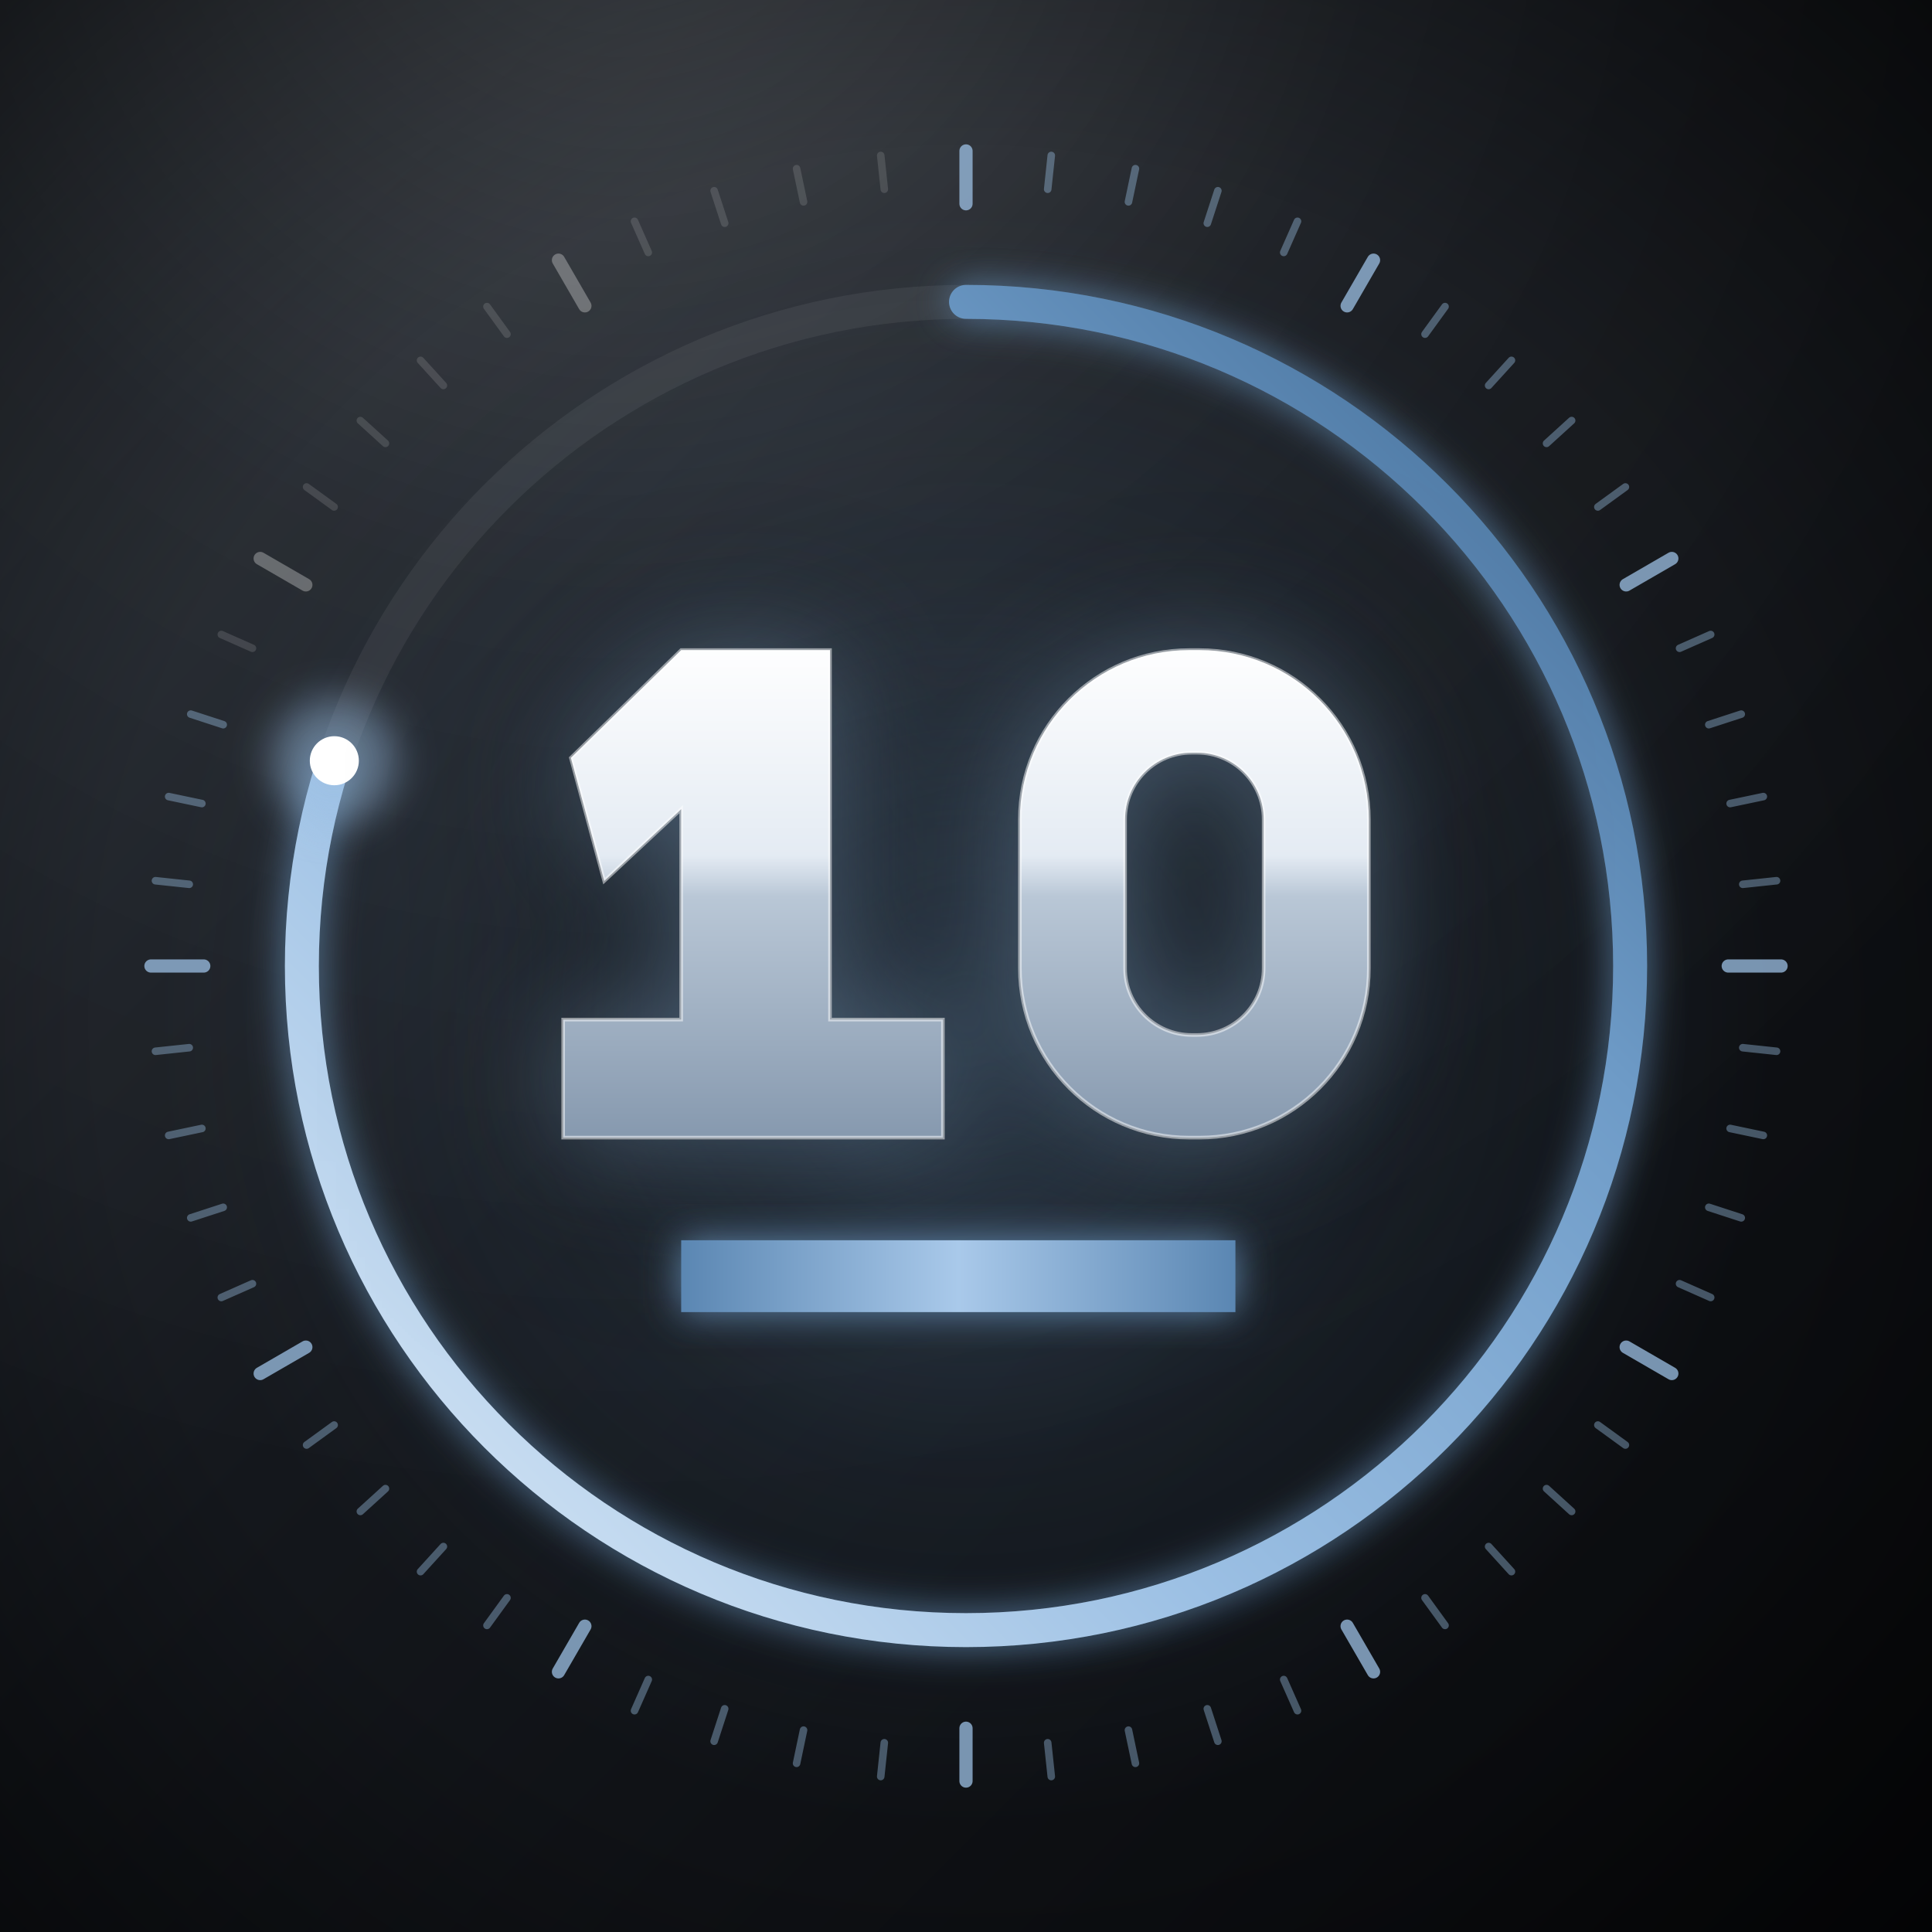
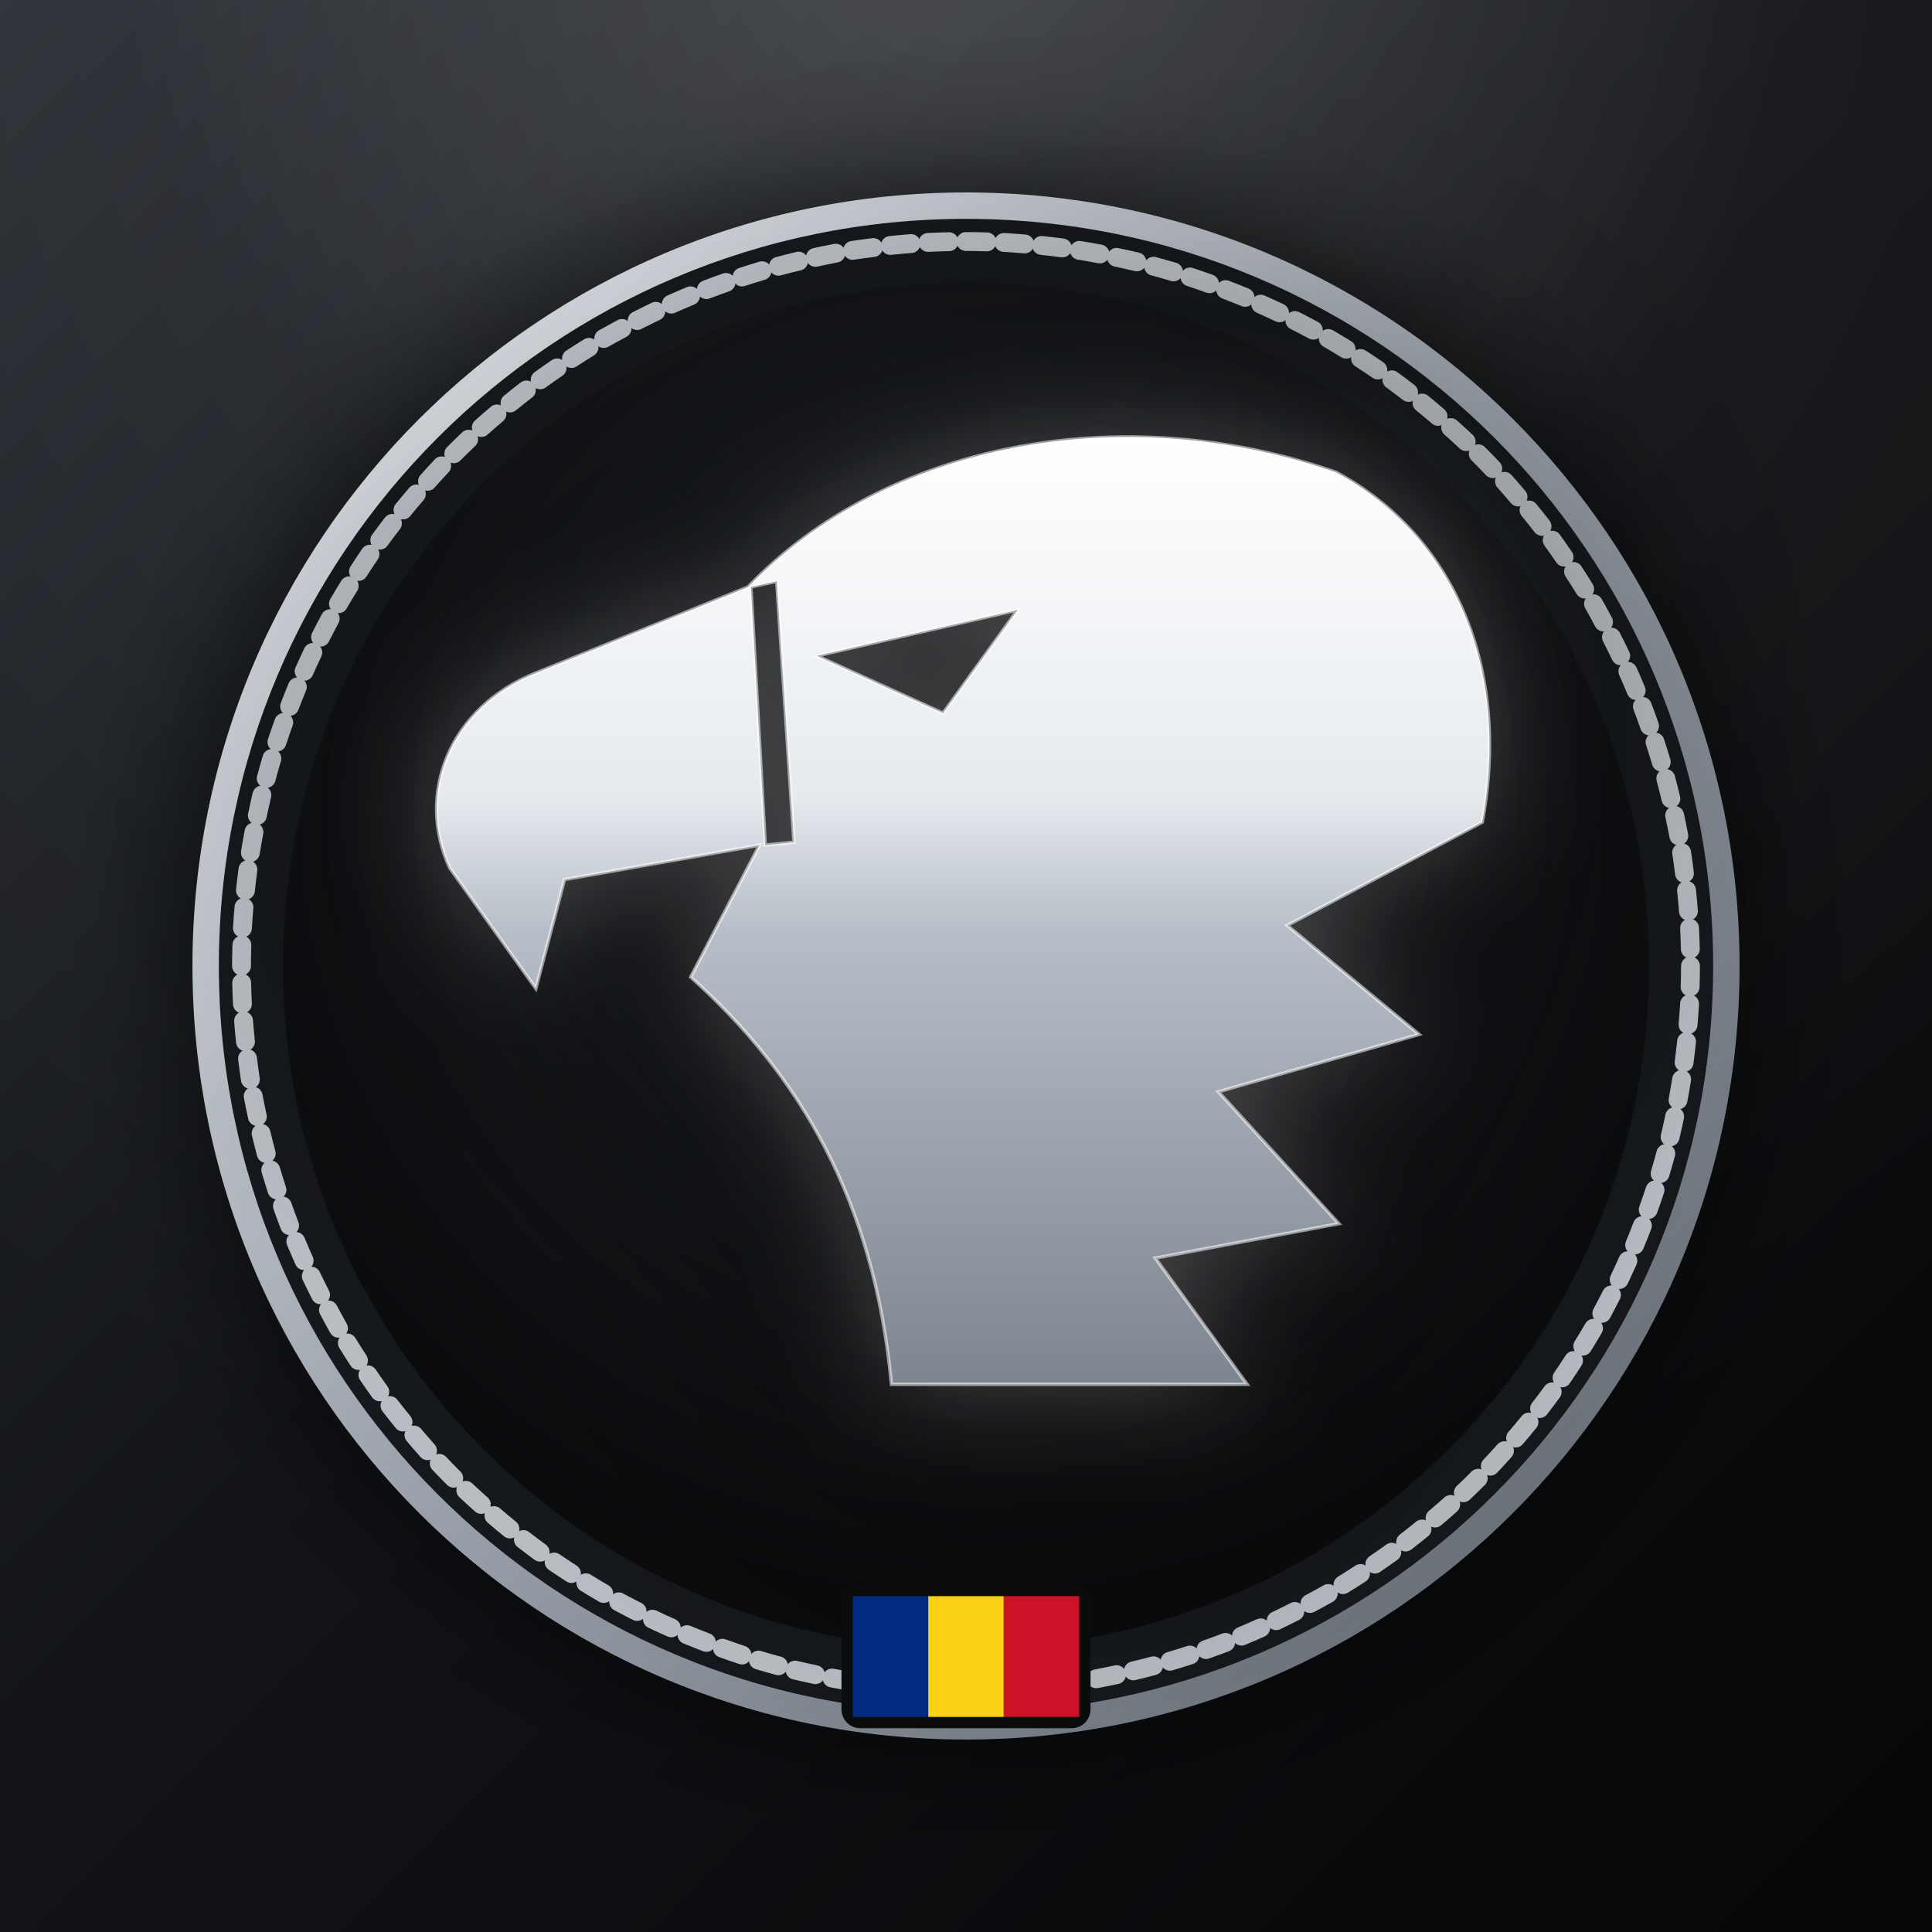
<svg xmlns="http://www.w3.org/2000/svg" viewBox="0 0 1024 1024" width="1024" height="1024">
  <defs>
    <linearGradient id="bg" x1="0" y1="0" x2="1" y2="1">
-       <stop offset="0" stop-color="#2A3038" />
-       <stop offset=".45" stop-color="#14171C" />
-       <stop offset="1" stop-color="#07080A" />
+       <stop offset="0" stop-color="#2A2E34" />
+       <stop offset=".45" stop-color="#121418" />
+       <stop offset="1" stop-color="#050607" />
    </linearGradient>
-     <radialGradient id="spot" cx="330" cy="-90" r="900" gradientUnits="userSpaceOnUse">
-       <stop offset="0" stop-color="#fff" stop-opacity=".17" />
-       <stop offset=".45" stop-color="#fff" stop-opacity=".04" />
+     <radialGradient id="spot" cx="512" cy="-60" r="900" gradientUnits="userSpaceOnUse">
+       <stop offset="0" stop-color="#fff" stop-opacity=".2" />
+       <stop offset=".5" stop-color="#fff" stop-opacity=".04" />
      <stop offset="1" stop-color="#fff" stop-opacity="0" />
    </radialGradient>
-     <radialGradient id="glow" cx="512" cy="540" r="430" gradientUnits="userSpaceOnUse">
-       <stop offset="0" stop-color="#6E9BC7" stop-opacity=".34" />
-       <stop offset=".55" stop-color="#6E9BC7" stop-opacity=".09" />
-       <stop offset="1" stop-color="#6E9BC7" stop-opacity="0" />
+     <radialGradient id="disc" cx="512" cy="430" r="420" gradientUnits="userSpaceOnUse">
+       <stop offset="0" stop-color="#23272D" />
+       <stop offset="1" stop-color="#0A0B0D" />
    </radialGradient>
-     <radialGradient id="vig" cx="512" cy="540" r="740" gradientUnits="userSpaceOnUse">
-       <stop offset=".62" stop-color="#000" stop-opacity="0" />
-       <stop offset="1" stop-color="#000" stop-opacity=".6" />
-     </radialGradient>
-     <linearGradient id="metal" x1="0" y1="12" x2="0" y2="32" gradientUnits="userSpaceOnUse">
+     <linearGradient id="metal" x1="0" y1="4" x2="0" y2="37" gradientUnits="userSpaceOnUse">
      <stop offset="0" stop-color="#FFFFFF" />
-       <stop offset=".42" stop-color="#E4EBF3" />
-       <stop offset=".5" stop-color="#B9C7D6" />
-       <stop offset="1" stop-color="#8396AC" />
+       <stop offset=".38" stop-color="#E6EAEF" />
+       <stop offset=".52" stop-color="#B7BEC7" />
+       <stop offset="1" stop-color="#7D8590" />
    </linearGradient>
-     <linearGradient id="ring" x1="0" y1="0" x2="1" y2="1">
-       <stop offset="0" stop-color="#E2EEF9" />
-       <stop offset=".35" stop-color="#9CC0E4" />
-       <stop offset=".7" stop-color="#6E9BC7" />
-       <stop offset="1" stop-color="#3C6690" />
-     </linearGradient>
-     <linearGradient id="bar" x1="0" y1="0" x2="1" y2="0">
-       <stop offset="0" stop-color="#5A86B2" />
-       <stop offset=".5" stop-color="#A9C9EA" />
-       <stop offset="1" stop-color="#5A86B2" />
+     <linearGradient id="rim" x1="0" y1="0" x2="1" y2="1">
+       <stop offset="0" stop-color="#E9ECF0" />
+       <stop offset=".5" stop-color="#9AA1AA" />
+       <stop offset="1" stop-color="#5D636B" />
    </linearGradient>
    <filter id="b30" x="-50%" y="-50%" width="200%" height="200%">
      <feGaussianBlur stdDeviation="30" />
    </filter>
-     <filter id="b10" x="-50%" y="-50%" width="200%" height="200%">
-       <feGaussianBlur stdDeviation="10" />
-     </filter>
-     <filter id="b4" x="-50%" y="-50%" width="200%" height="200%">
-       <feGaussianBlur stdDeviation="4" />
+     <filter id="b8" x="-50%" y="-50%" width="200%" height="200%">
+       <feGaussianBlur stdDeviation="8" />
    </filter>
  </defs>
  <rect width="1024" height="1024" fill="url(#bg)" />
  <rect width="1024" height="1024" fill="url(#spot)" />
-   <rect width="1024" height="1024" fill="url(#glow)" />
-   <rect width="1024" height="1024" fill="url(#vig)" />
-   <line x1="512.0" y1="108.0" x2="512.0" y2="80.0" stroke="#9CC0E4" stroke-opacity="0.75" stroke-width="7" stroke-linecap="round" />
-   <line x1="555.3" y1="100.3" x2="557.2" y2="82.4" stroke="#9CC0E4" stroke-opacity="0.4" stroke-width="4" stroke-linecap="round" />
-   <line x1="598.1" y1="107.0" x2="601.8" y2="89.4" stroke="#9CC0E4" stroke-opacity="0.4" stroke-width="4" stroke-linecap="round" />
-   <line x1="639.9" y1="118.3" x2="645.5" y2="101.1" stroke="#9CC0E4" stroke-opacity="0.4" stroke-width="4" stroke-linecap="round" />
-   <line x1="680.4" y1="133.8" x2="687.7" y2="117.3" stroke="#9CC0E4" stroke-opacity="0.4" stroke-width="4" stroke-linecap="round" />
-   <line x1="714.0" y1="162.1" x2="728.0" y2="137.9" stroke="#9CC0E4" stroke-opacity="0.75" stroke-width="7" stroke-linecap="round" />
-   <line x1="755.3" y1="177.1" x2="765.9" y2="162.5" stroke="#9CC0E4" stroke-opacity="0.4" stroke-width="4" stroke-linecap="round" />
-   <line x1="789.0" y1="204.3" x2="801.1" y2="191.0" stroke="#9CC0E4" stroke-opacity="0.4" stroke-width="4" stroke-linecap="round" />
-   <line x1="819.7" y1="235.0" x2="833.0" y2="222.9" stroke="#9CC0E4" stroke-opacity="0.4" stroke-width="4" stroke-linecap="round" />
-   <line x1="846.9" y1="268.7" x2="861.5" y2="258.1" stroke="#9CC0E4" stroke-opacity="0.4" stroke-width="4" stroke-linecap="round" />
-   <line x1="861.9" y1="310.0" x2="886.1" y2="296.0" stroke="#9CC0E4" stroke-opacity="0.75" stroke-width="7" stroke-linecap="round" />
-   <line x1="890.2" y1="343.6" x2="906.7" y2="336.3" stroke="#9CC0E4" stroke-opacity="0.4" stroke-width="4" stroke-linecap="round" />
-   <line x1="905.7" y1="384.1" x2="922.9" y2="378.5" stroke="#9CC0E4" stroke-opacity="0.4" stroke-width="4" stroke-linecap="round" />
-   <line x1="917.0" y1="425.9" x2="934.6" y2="422.2" stroke="#9CC0E4" stroke-opacity="0.4" stroke-width="4" stroke-linecap="round" />
-   <line x1="923.7" y1="468.7" x2="941.6" y2="466.8" stroke="#9CC0E4" stroke-opacity="0.4" stroke-width="4" stroke-linecap="round" />
-   <line x1="916.0" y1="512.0" x2="944.0" y2="512.0" stroke="#9CC0E4" stroke-opacity="0.75" stroke-width="7" stroke-linecap="round" />
-   <line x1="923.7" y1="555.3" x2="941.6" y2="557.2" stroke="#9CC0E4" stroke-opacity="0.4" stroke-width="4" stroke-linecap="round" />
-   <line x1="917.0" y1="598.1" x2="934.6" y2="601.8" stroke="#9CC0E4" stroke-opacity="0.4" stroke-width="4" stroke-linecap="round" />
-   <line x1="905.7" y1="639.9" x2="922.9" y2="645.5" stroke="#9CC0E4" stroke-opacity="0.4" stroke-width="4" stroke-linecap="round" />
-   <line x1="890.2" y1="680.4" x2="906.7" y2="687.7" stroke="#9CC0E4" stroke-opacity="0.4" stroke-width="4" stroke-linecap="round" />
-   <line x1="861.9" y1="714.0" x2="886.1" y2="728.0" stroke="#9CC0E4" stroke-opacity="0.75" stroke-width="7" stroke-linecap="round" />
-   <line x1="846.9" y1="755.3" x2="861.5" y2="765.9" stroke="#9CC0E4" stroke-opacity="0.4" stroke-width="4" stroke-linecap="round" />
-   <line x1="819.7" y1="789.0" x2="833.0" y2="801.1" stroke="#9CC0E4" stroke-opacity="0.4" stroke-width="4" stroke-linecap="round" />
-   <line x1="789.0" y1="819.7" x2="801.1" y2="833.0" stroke="#9CC0E4" stroke-opacity="0.4" stroke-width="4" stroke-linecap="round" />
-   <line x1="755.3" y1="846.9" x2="765.9" y2="861.5" stroke="#9CC0E4" stroke-opacity="0.4" stroke-width="4" stroke-linecap="round" />
-   <line x1="714.0" y1="861.9" x2="728.0" y2="886.1" stroke="#9CC0E4" stroke-opacity="0.75" stroke-width="7" stroke-linecap="round" />
-   <line x1="680.4" y1="890.2" x2="687.7" y2="906.7" stroke="#9CC0E4" stroke-opacity="0.4" stroke-width="4" stroke-linecap="round" />
-   <line x1="639.9" y1="905.7" x2="645.5" y2="922.9" stroke="#9CC0E4" stroke-opacity="0.4" stroke-width="4" stroke-linecap="round" />
-   <line x1="598.1" y1="917.0" x2="601.8" y2="934.6" stroke="#9CC0E4" stroke-opacity="0.4" stroke-width="4" stroke-linecap="round" />
-   <line x1="555.3" y1="923.7" x2="557.2" y2="941.6" stroke="#9CC0E4" stroke-opacity="0.4" stroke-width="4" stroke-linecap="round" />
-   <line x1="512.0" y1="916.0" x2="512.0" y2="944.0" stroke="#9CC0E4" stroke-opacity="0.75" stroke-width="7" stroke-linecap="round" />
-   <line x1="468.7" y1="923.7" x2="466.8" y2="941.6" stroke="#9CC0E4" stroke-opacity="0.4" stroke-width="4" stroke-linecap="round" />
-   <line x1="425.9" y1="917.0" x2="422.2" y2="934.6" stroke="#9CC0E4" stroke-opacity="0.4" stroke-width="4" stroke-linecap="round" />
-   <line x1="384.1" y1="905.7" x2="378.5" y2="922.9" stroke="#9CC0E4" stroke-opacity="0.4" stroke-width="4" stroke-linecap="round" />
-   <line x1="343.6" y1="890.2" x2="336.3" y2="906.7" stroke="#9CC0E4" stroke-opacity="0.4" stroke-width="4" stroke-linecap="round" />
-   <line x1="310.0" y1="861.9" x2="296.0" y2="886.1" stroke="#9CC0E4" stroke-opacity="0.75" stroke-width="7" stroke-linecap="round" />
-   <line x1="268.7" y1="846.9" x2="258.1" y2="861.5" stroke="#9CC0E4" stroke-opacity="0.4" stroke-width="4" stroke-linecap="round" />
-   <line x1="235.0" y1="819.7" x2="222.9" y2="833.0" stroke="#9CC0E4" stroke-opacity="0.4" stroke-width="4" stroke-linecap="round" />
-   <line x1="204.3" y1="789.0" x2="191.0" y2="801.1" stroke="#9CC0E4" stroke-opacity="0.4" stroke-width="4" stroke-linecap="round" />
-   <line x1="177.1" y1="755.3" x2="162.5" y2="765.9" stroke="#9CC0E4" stroke-opacity="0.4" stroke-width="4" stroke-linecap="round" />
-   <line x1="162.1" y1="714.0" x2="137.9" y2="728.0" stroke="#9CC0E4" stroke-opacity="0.75" stroke-width="7" stroke-linecap="round" />
-   <line x1="133.8" y1="680.4" x2="117.3" y2="687.7" stroke="#9CC0E4" stroke-opacity="0.4" stroke-width="4" stroke-linecap="round" />
-   <line x1="118.3" y1="639.9" x2="101.1" y2="645.5" stroke="#9CC0E4" stroke-opacity="0.4" stroke-width="4" stroke-linecap="round" />
-   <line x1="107.0" y1="598.1" x2="89.4" y2="601.8" stroke="#9CC0E4" stroke-opacity="0.4" stroke-width="4" stroke-linecap="round" />
-   <line x1="100.3" y1="555.3" x2="82.4" y2="557.2" stroke="#9CC0E4" stroke-opacity="0.4" stroke-width="4" stroke-linecap="round" />
-   <line x1="108.0" y1="512.0" x2="80.0" y2="512.0" stroke="#9CC0E4" stroke-opacity="0.75" stroke-width="7" stroke-linecap="round" />
-   <line x1="100.3" y1="468.7" x2="82.4" y2="466.8" stroke="#9CC0E4" stroke-opacity="0.4" stroke-width="4" stroke-linecap="round" />
-   <line x1="107.0" y1="425.9" x2="89.4" y2="422.2" stroke="#9CC0E4" stroke-opacity="0.4" stroke-width="4" stroke-linecap="round" />
-   <line x1="118.3" y1="384.1" x2="101.1" y2="378.5" stroke="#9CC0E4" stroke-opacity="0.4" stroke-width="4" stroke-linecap="round" />
-   <line x1="133.8" y1="343.6" x2="117.3" y2="336.3" stroke="#FFFFFF" stroke-opacity="0.13" stroke-width="4" stroke-linecap="round" />
-   <line x1="162.1" y1="310.0" x2="137.9" y2="296.0" stroke="#FFFFFF" stroke-opacity="0.3" stroke-width="7" stroke-linecap="round" />
-   <line x1="177.1" y1="268.7" x2="162.5" y2="258.1" stroke="#FFFFFF" stroke-opacity="0.13" stroke-width="4" stroke-linecap="round" />
-   <line x1="204.3" y1="235.0" x2="191.0" y2="222.9" stroke="#FFFFFF" stroke-opacity="0.13" stroke-width="4" stroke-linecap="round" />
-   <line x1="235.0" y1="204.3" x2="222.9" y2="191.0" stroke="#FFFFFF" stroke-opacity="0.13" stroke-width="4" stroke-linecap="round" />
-   <line x1="268.7" y1="177.1" x2="258.1" y2="162.5" stroke="#FFFFFF" stroke-opacity="0.13" stroke-width="4" stroke-linecap="round" />
-   <line x1="310.0" y1="162.1" x2="296.0" y2="137.9" stroke="#FFFFFF" stroke-opacity="0.3" stroke-width="7" stroke-linecap="round" />
-   <line x1="343.6" y1="133.8" x2="336.3" y2="117.3" stroke="#FFFFFF" stroke-opacity="0.13" stroke-width="4" stroke-linecap="round" />
-   <line x1="384.1" y1="118.3" x2="378.5" y2="101.1" stroke="#FFFFFF" stroke-opacity="0.13" stroke-width="4" stroke-linecap="round" />
-   <line x1="425.9" y1="107.0" x2="422.2" y2="89.4" stroke="#FFFFFF" stroke-opacity="0.13" stroke-width="4" stroke-linecap="round" />
-   <line x1="468.7" y1="100.3" x2="466.8" y2="82.4" stroke="#FFFFFF" stroke-opacity="0.13" stroke-width="4" stroke-linecap="round" />
-   <circle cx="512" cy="512" r="352" fill="none" stroke="#FFFFFF" stroke-opacity=".06" stroke-width="18" />
-   <g filter="url(#b10)" opacity=".7">
-     <circle cx="512" cy="512" r="352" fill="none" stroke="#6E9BC7" stroke-width="18" stroke-linecap="round" stroke-dasharray="1769.3 2211.7" transform="rotate(-90 512 512)" />
+   <circle cx="512" cy="512" r="418" fill="#000" opacity=".55" filter="url(#b30)" />
+   <circle cx="512" cy="512" r="410" fill="url(#rim)" />
+   <circle cx="512" cy="512" r="396" fill="#15181C" />
+   <g fill="none" stroke="#D5DAE0" stroke-width="10" stroke-linecap="round" opacity=".85">
+     <path d="M896.0 512.0A384 384 0 0 1 895.8 523.1" />
+     <path d="M895.5 532.1A384 384 0 0 1 894.7 543.1" />
+     <path d="M893.9 552.1A384 384 0 0 1 892.6 563.1" />
+     <path d="M891.3 572.1A384 384 0 0 1 889.4 583.0" />
+     <path d="M887.6 591.8A384 384 0 0 1 885.2 602.6" />
+     <path d="M882.9 611.4A384 384 0 0 1 879.9 622.0" />
+     <path d="M877.2 630.7A384 384 0 0 1 873.6 641.1" />
+     <path d="M870.5 649.6A384 384 0 0 1 866.4 659.9" />
+     <path d="M862.8 668.2A384 384 0 0 1 858.2 678.2" />
+     <path d="M854.1 686.3A384 384 0 0 1 849.0 696.1" />
+     <path d="M844.6 704.0A384 384 0 0 1 838.9 713.5" />
+     <path d="M834.0 721.1A384 384 0 0 1 827.9 730.3" />
+     <path d="M822.7 737.7A384 384 0 0 1 816.0 746.6" />
+     <path d="M810.4 753.7A384 384 0 0 1 803.3 762.2" />
+     <path d="M797.4 768.9A384 384 0 0 1 789.9 777.1" />
+     <path d="M783.5 783.5A384 384 0 0 1 775.6 791.2" />
+     <path d="M768.9 797.4A384 384 0 0 1 760.6 804.6" />
+     <path d="M753.7 810.4A384 384 0 0 1 745.0 817.3" />
+     <path d="M737.7 822.7A384 384 0 0 1 728.7 829.0" />
+     <path d="M721.1 834.0A384 384 0 0 1 711.8 839.9" />
+     <path d="M704.0 844.6A384 384 0 0 1 694.3 849.9" />
+     <path d="M686.3 854.1A384 384 0 0 1 676.4 859.0" />
+     <path d="M668.2 862.8A384 384 0 0 1 658.0 867.2" />
+     <path d="M649.6 870.5A384 384 0 0 1 639.2 874.3" />
+     <path d="M630.7 877.2A384 384 0 0 1 620.1 880.5" />
+     <path d="M611.4 882.9A384 384 0 0 1 600.7 885.6" />
+     <path d="M591.8 887.6A384 384 0 0 1 581.0 889.8" />
+     <path d="M572.1 891.3A384 384 0 0 1 561.1 892.8" />
+     <path d="M552.1 893.9A384 384 0 0 1 541.1 894.9" />
+     <path d="M532.1 895.5A384 384 0 0 1 521.0 895.9" />
+     <path d="M512.0 896.0A384 384 0 0 1 500.9 895.8" />
+     <path d="M491.9 895.5A384 384 0 0 1 480.9 894.7" />
+     <path d="M471.9 893.9A384 384 0 0 1 460.9 892.6" />
+     <path d="M451.9 891.3A384 384 0 0 1 441.0 889.4" />
+     <path d="M432.2 887.6A384 384 0 0 1 421.4 885.2" />
+     <path d="M412.6 882.9A384 384 0 0 1 402.0 879.9" />
+     <path d="M393.3 877.2A384 384 0 0 1 382.9 873.6" />
+     <path d="M374.4 870.5A384 384 0 0 1 364.1 866.4" />
+     <path d="M355.8 862.8A384 384 0 0 1 345.8 858.2" />
+     <path d="M337.7 854.1A384 384 0 0 1 327.9 849.0" />
+     <path d="M320.0 844.6A384 384 0 0 1 310.5 838.9" />
+     <path d="M302.9 834.0A384 384 0 0 1 293.7 827.9" />
+     <path d="M286.3 822.7A384 384 0 0 1 277.4 816.0" />
+     <path d="M270.3 810.4A384 384 0 0 1 261.8 803.3" />
+     <path d="M255.1 797.4A384 384 0 0 1 246.9 789.9" />
+     <path d="M240.5 783.5A384 384 0 0 1 232.8 775.6" />
+     <path d="M226.6 768.9A384 384 0 0 1 219.4 760.6" />
+     <path d="M213.6 753.7A384 384 0 0 1 206.7 745.0" />
+     <path d="M201.3 737.7A384 384 0 0 1 195.0 728.7" />
+     <path d="M190.0 721.1A384 384 0 0 1 184.1 711.8" />
+     <path d="M179.4 704.0A384 384 0 0 1 174.1 694.3" />
+     <path d="M169.9 686.3A384 384 0 0 1 165.0 676.4" />
+     <path d="M161.2 668.2A384 384 0 0 1 156.8 658.0" />
+     <path d="M153.5 649.6A384 384 0 0 1 149.7 639.2" />
+     <path d="M146.8 630.7A384 384 0 0 1 143.5 620.1" />
+     <path d="M141.1 611.4A384 384 0 0 1 138.4 600.7" />
+     <path d="M136.4 591.8A384 384 0 0 1 134.2 581.0" />
+     <path d="M132.7 572.1A384 384 0 0 1 131.2 561.1" />
+     <path d="M130.1 552.1A384 384 0 0 1 129.1 541.1" />
+     <path d="M128.5 532.1A384 384 0 0 1 128.1 521.0" />
+     <path d="M128.0 512.0A384 384 0 0 1 128.2 500.9" />
+     <path d="M128.5 491.9A384 384 0 0 1 129.3 480.9" />
+     <path d="M130.1 471.9A384 384 0 0 1 131.4 460.9" />
+     <path d="M132.7 451.9A384 384 0 0 1 134.6 441.0" />
+     <path d="M136.4 432.2A384 384 0 0 1 138.8 421.4" />
+     <path d="M141.1 412.6A384 384 0 0 1 144.1 402.0" />
+     <path d="M146.8 393.3A384 384 0 0 1 150.4 382.9" />
+     <path d="M153.5 374.4A384 384 0 0 1 157.6 364.1" />
+     <path d="M161.2 355.8A384 384 0 0 1 165.8 345.8" />
+     <path d="M169.9 337.7A384 384 0 0 1 175.0 327.9" />
+     <path d="M179.4 320.0A384 384 0 0 1 185.1 310.5" />
+     <path d="M190.0 302.9A384 384 0 0 1 196.1 293.7" />
+     <path d="M201.3 286.3A384 384 0 0 1 208.0 277.4" />
+     <path d="M213.6 270.3A384 384 0 0 1 220.7 261.8" />
+     <path d="M226.6 255.1A384 384 0 0 1 234.1 246.9" />
+     <path d="M240.5 240.5A384 384 0 0 1 248.4 232.8" />
+     <path d="M255.1 226.6A384 384 0 0 1 263.4 219.4" />
+     <path d="M270.3 213.6A384 384 0 0 1 279.0 206.7" />
+     <path d="M286.3 201.3A384 384 0 0 1 295.3 195.0" />
+     <path d="M302.9 190.0A384 384 0 0 1 312.2 184.1" />
+     <path d="M320.0 179.4A384 384 0 0 1 329.7 174.1" />
+     <path d="M337.7 169.9A384 384 0 0 1 347.6 165.0" />
+     <path d="M355.8 161.2A384 384 0 0 1 366.0 156.8" />
+     <path d="M374.4 153.5A384 384 0 0 1 384.8 149.7" />
+     <path d="M393.3 146.8A384 384 0 0 1 403.9 143.5" />
+     <path d="M412.6 141.1A384 384 0 0 1 423.3 138.4" />
+     <path d="M432.2 136.4A384 384 0 0 1 443.0 134.2" />
+     <path d="M451.9 132.7A384 384 0 0 1 462.9 131.2" />
+     <path d="M471.9 130.1A384 384 0 0 1 482.9 129.1" />
+     <path d="M491.9 128.5A384 384 0 0 1 503.0 128.1" />
+     <path d="M512.0 128.0A384 384 0 0 1 523.1 128.2" />
+     <path d="M532.1 128.5A384 384 0 0 1 543.1 129.3" />
+     <path d="M552.1 130.1A384 384 0 0 1 563.1 131.4" />
+     <path d="M572.1 132.7A384 384 0 0 1 583.0 134.6" />
+     <path d="M591.8 136.4A384 384 0 0 1 602.6 138.8" />
+     <path d="M611.4 141.1A384 384 0 0 1 622.0 144.1" />
+     <path d="M630.7 146.8A384 384 0 0 1 641.1 150.4" />
+     <path d="M649.6 153.5A384 384 0 0 1 659.9 157.6" />
+     <path d="M668.2 161.2A384 384 0 0 1 678.2 165.8" />
+     <path d="M686.3 169.9A384 384 0 0 1 696.1 175.0" />
+     <path d="M704.0 179.4A384 384 0 0 1 713.5 185.1" />
+     <path d="M721.1 190.0A384 384 0 0 1 730.3 196.1" />
+     <path d="M737.7 201.3A384 384 0 0 1 746.6 208.0" />
+     <path d="M753.7 213.6A384 384 0 0 1 762.2 220.7" />
+     <path d="M768.9 226.6A384 384 0 0 1 777.1 234.1" />
+     <path d="M783.5 240.5A384 384 0 0 1 791.2 248.4" />
+     <path d="M797.4 255.1A384 384 0 0 1 804.6 263.4" />
+     <path d="M810.4 270.3A384 384 0 0 1 817.3 279.0" />
+     <path d="M822.7 286.3A384 384 0 0 1 829.0 295.3" />
+     <path d="M834.0 302.9A384 384 0 0 1 839.9 312.2" />
+     <path d="M844.6 320.0A384 384 0 0 1 849.9 329.7" />
+     <path d="M854.1 337.7A384 384 0 0 1 859.0 347.6" />
+     <path d="M862.8 355.8A384 384 0 0 1 867.2 366.0" />
+     <path d="M870.5 374.4A384 384 0 0 1 874.3 384.8" />
+     <path d="M877.2 393.3A384 384 0 0 1 880.5 403.9" />
+     <path d="M882.9 412.6A384 384 0 0 1 885.6 423.3" />
+     <path d="M887.6 432.2A384 384 0 0 1 889.8 443.0" />
+     <path d="M891.3 451.9A384 384 0 0 1 892.8 462.9" />
+     <path d="M893.9 471.9A384 384 0 0 1 894.9 482.9" />
+     <path d="M895.5 491.9A384 384 0 0 1 895.9 503.0" />
  </g>
-   <circle cx="512" cy="512" r="352" fill="none" stroke="url(#ring)" stroke-width="18" stroke-linecap="round" stroke-dasharray="1769.3 2211.7" transform="rotate(-90 512 512)" />
-   <circle cx="177.2" cy="403.2" r="34" fill="#9CC0E4" opacity=".45" filter="url(#b10)" />
-   <circle cx="177.2" cy="403.2" r="13" fill="#FFFFFF" />
-   <g transform="translate(181.52 187.92) scale(13.6)" filter="url(#b4)" opacity=".75">
-     <path d="M13.2 12.4H19V26.8H23.4V31.4H8.6V26.8H13.2V18.6L10.2 21.4L8.9 16.6Z" fill="#000" />
-     <path d="M33 12.4H33.4A6.6 6.6 0 0 1 40 19V24.8A6.6 6.6 0 0 1 33.4 31.4H33A6.6 6.6 0 0 1 26.4 24.8V19A6.6 6.6 0 0 1 33 12.4ZM33.1 16.4H33.3A2.6 2.6 0 0 1 35.9 19V24.8A2.6 2.6 0 0 1 33.3 27.4H33.1A2.6 2.6 0 0 1 30.5 24.8V19A2.6 2.6 0 0 1 33.1 16.4Z" fill="#000" fill-rule="evenodd" />
+   <circle cx="512" cy="512" r="362" fill="url(#disc)" />
+   <g transform="translate(198.88 185.28) scale(15.2)" filter="url(#b8)" opacity=".8">
+     <path d="M33.5 5.2C26 2.6 17.8 4.2 13 9.2L5.6 12.2C2.6 13.4 1.4 16.4 2.6 19L5.6 23.2L6.6 19.4L13.4 18.2L11 22.8C14.8 26.2 17.4 30.6 18 37H30.4L27.2 32.6L33.6 31.4L29.4 26.8L36.4 24.8L31.8 21L38.6 17.4C39.6 12 37.6 7.4 33.5 5.2Z M15.4 11.6L22.4 10L19.8 13.6Z M13.1 9.2L14 9L14.6 18.1L13.6 18.2Z" fill="#000" fill-rule="evenodd" />
  </g>
-   <g filter="url(#b30)" opacity=".42">
-     <g transform="translate(181.52 175.92) scale(13.6)">
-       <path d="M13.2 12.4H19V26.8H23.4V31.4H8.6V26.8H13.2V18.6L10.2 21.4L8.9 16.6Z" fill="#8DB4DB" />
-       <path d="M33 12.4H33.4A6.6 6.6 0 0 1 40 19V24.8A6.6 6.6 0 0 1 33.4 31.4H33A6.6 6.6 0 0 1 26.4 24.8V19A6.6 6.6 0 0 1 33 12.4ZM33.1 16.4H33.3A2.6 2.6 0 0 1 35.9 19V24.8A2.6 2.6 0 0 1 33.3 27.4H33.1A2.6 2.6 0 0 1 30.5 24.8V19A2.6 2.6 0 0 1 33.1 16.4Z" fill="#8DB4DB" fill-rule="evenodd" />
+   <g filter="url(#b30)" opacity=".24">
+     <g transform="translate(198.88 171.28) scale(15.2)">
+       <path d="M33.5 5.2C26 2.6 17.8 4.2 13 9.2L5.6 12.2C2.6 13.4 1.4 16.4 2.6 19L5.6 23.2L6.6 19.4L13.4 18.2L11 22.8C14.8 26.2 17.4 30.6 18 37H30.4L27.2 32.6L33.6 31.4L29.4 26.8L36.4 24.8L31.8 21L38.6 17.4C39.6 12 37.6 7.4 33.5 5.2Z M15.4 11.6L22.4 10L19.8 13.6Z M13.1 9.2L14 9L14.6 18.1L13.6 18.2Z" fill="#FFFFFF" fill-rule="evenodd" />
    </g>
  </g>
-   <g transform="translate(181.52 175.92) scale(13.6)">
-     <path d="M13.2 12.4H19V26.8H23.4V31.4H8.6V26.8H13.2V18.6L10.2 21.4L8.9 16.6Z" fill="url(#metal)" />
-     <path d="M33 12.4H33.4A6.6 6.6 0 0 1 40 19V24.8A6.6 6.6 0 0 1 33.4 31.4H33A6.6 6.6 0 0 1 26.4 24.8V19A6.6 6.6 0 0 1 33 12.4ZM33.1 16.4H33.3A2.6 2.6 0 0 1 35.9 19V24.8A2.6 2.6 0 0 1 33.3 27.4H33.1A2.6 2.6 0 0 1 30.5 24.8V19A2.6 2.6 0 0 1 33.1 16.4Z" fill="url(#metal)" fill-rule="evenodd" />
-     <path d="M13.2 12.4H19V26.8H23.4V31.4H8.6V26.8H13.2V18.6L10.2 21.4L8.9 16.6Z" fill="none" stroke="#FFFFFF" stroke-opacity=".5" stroke-width=".14" />
-     <path d="M33 12.4H33.4A6.6 6.6 0 0 1 40 19V24.8A6.6 6.6 0 0 1 33.4 31.4H33A6.6 6.6 0 0 1 26.4 24.8V19A6.6 6.6 0 0 1 33 12.4ZM33.1 16.4H33.3A2.6 2.6 0 0 1 35.9 19V24.8A2.6 2.6 0 0 1 33.3 27.4H33.1A2.6 2.6 0 0 1 30.5 24.8V19A2.6 2.6 0 0 1 33.1 16.4Z" fill="none" fill-rule="evenodd" stroke="#FFFFFF" stroke-opacity=".5" stroke-width=".14" />
+   <g transform="translate(198.88 171.28) scale(15.2)">
+     <path d="M33.5 5.2C26 2.6 17.8 4.2 13 9.2L5.6 12.2C2.6 13.4 1.4 16.4 2.6 19L5.6 23.2L6.6 19.4L13.4 18.2L11 22.8C14.8 26.2 17.4 30.6 18 37H30.4L27.2 32.6L33.6 31.4L29.4 26.8L36.4 24.8L31.8 21L38.6 17.4C39.6 12 37.6 7.4 33.5 5.2Z M15.4 11.6L22.4 10L19.8 13.6Z M13.1 9.2L14 9L14.6 18.1L13.6 18.2Z" fill="url(#metal)" fill-rule="evenodd" />
+     <path d="M33.5 5.2C26 2.6 17.8 4.2 13 9.2L5.6 12.2C2.6 13.4 1.4 16.4 2.6 19L5.6 23.2L6.6 19.4L13.4 18.2L11 22.8C14.8 26.2 17.4 30.6 18 37H30.4L27.2 32.6L33.6 31.4L29.4 26.8L36.4 24.8L31.8 21L38.6 17.4C39.6 12 37.6 7.4 33.5 5.2Z M15.4 11.6L22.4 10L19.8 13.6Z M13.1 9.2L14 9L14.6 18.1L13.6 18.2Z" fill="none" fill-rule="evenodd" stroke="#FFFFFF" stroke-opacity=".55" stroke-width=".12" />
  </g>
-   <g filter="url(#b10)" opacity=".8">
-     <g transform="translate(181.52 175.92) scale(13.6)">
-       <path d="M13.2 35.4H34.8V38.2H13.2Z" fill="#6E9BC7" />
-     </g>
-   </g>
-   <g transform="translate(181.52 175.92) scale(13.6)">
-     <path d="M13.2 35.4H34.8V38.2H13.2Z" fill="url(#bar)" />
+   <g transform="translate(452 846)">
+     <rect x="-6" y="-6" width="132" height="76" rx="10" fill="#0B0C0E" />
+     <rect width="40" height="64" fill="#002B7F" />
+     <rect x="40" width="40" height="64" fill="#FCD116" />
+     <rect x="80" width="40" height="64" fill="#CE1126" />
  </g>
</svg>
